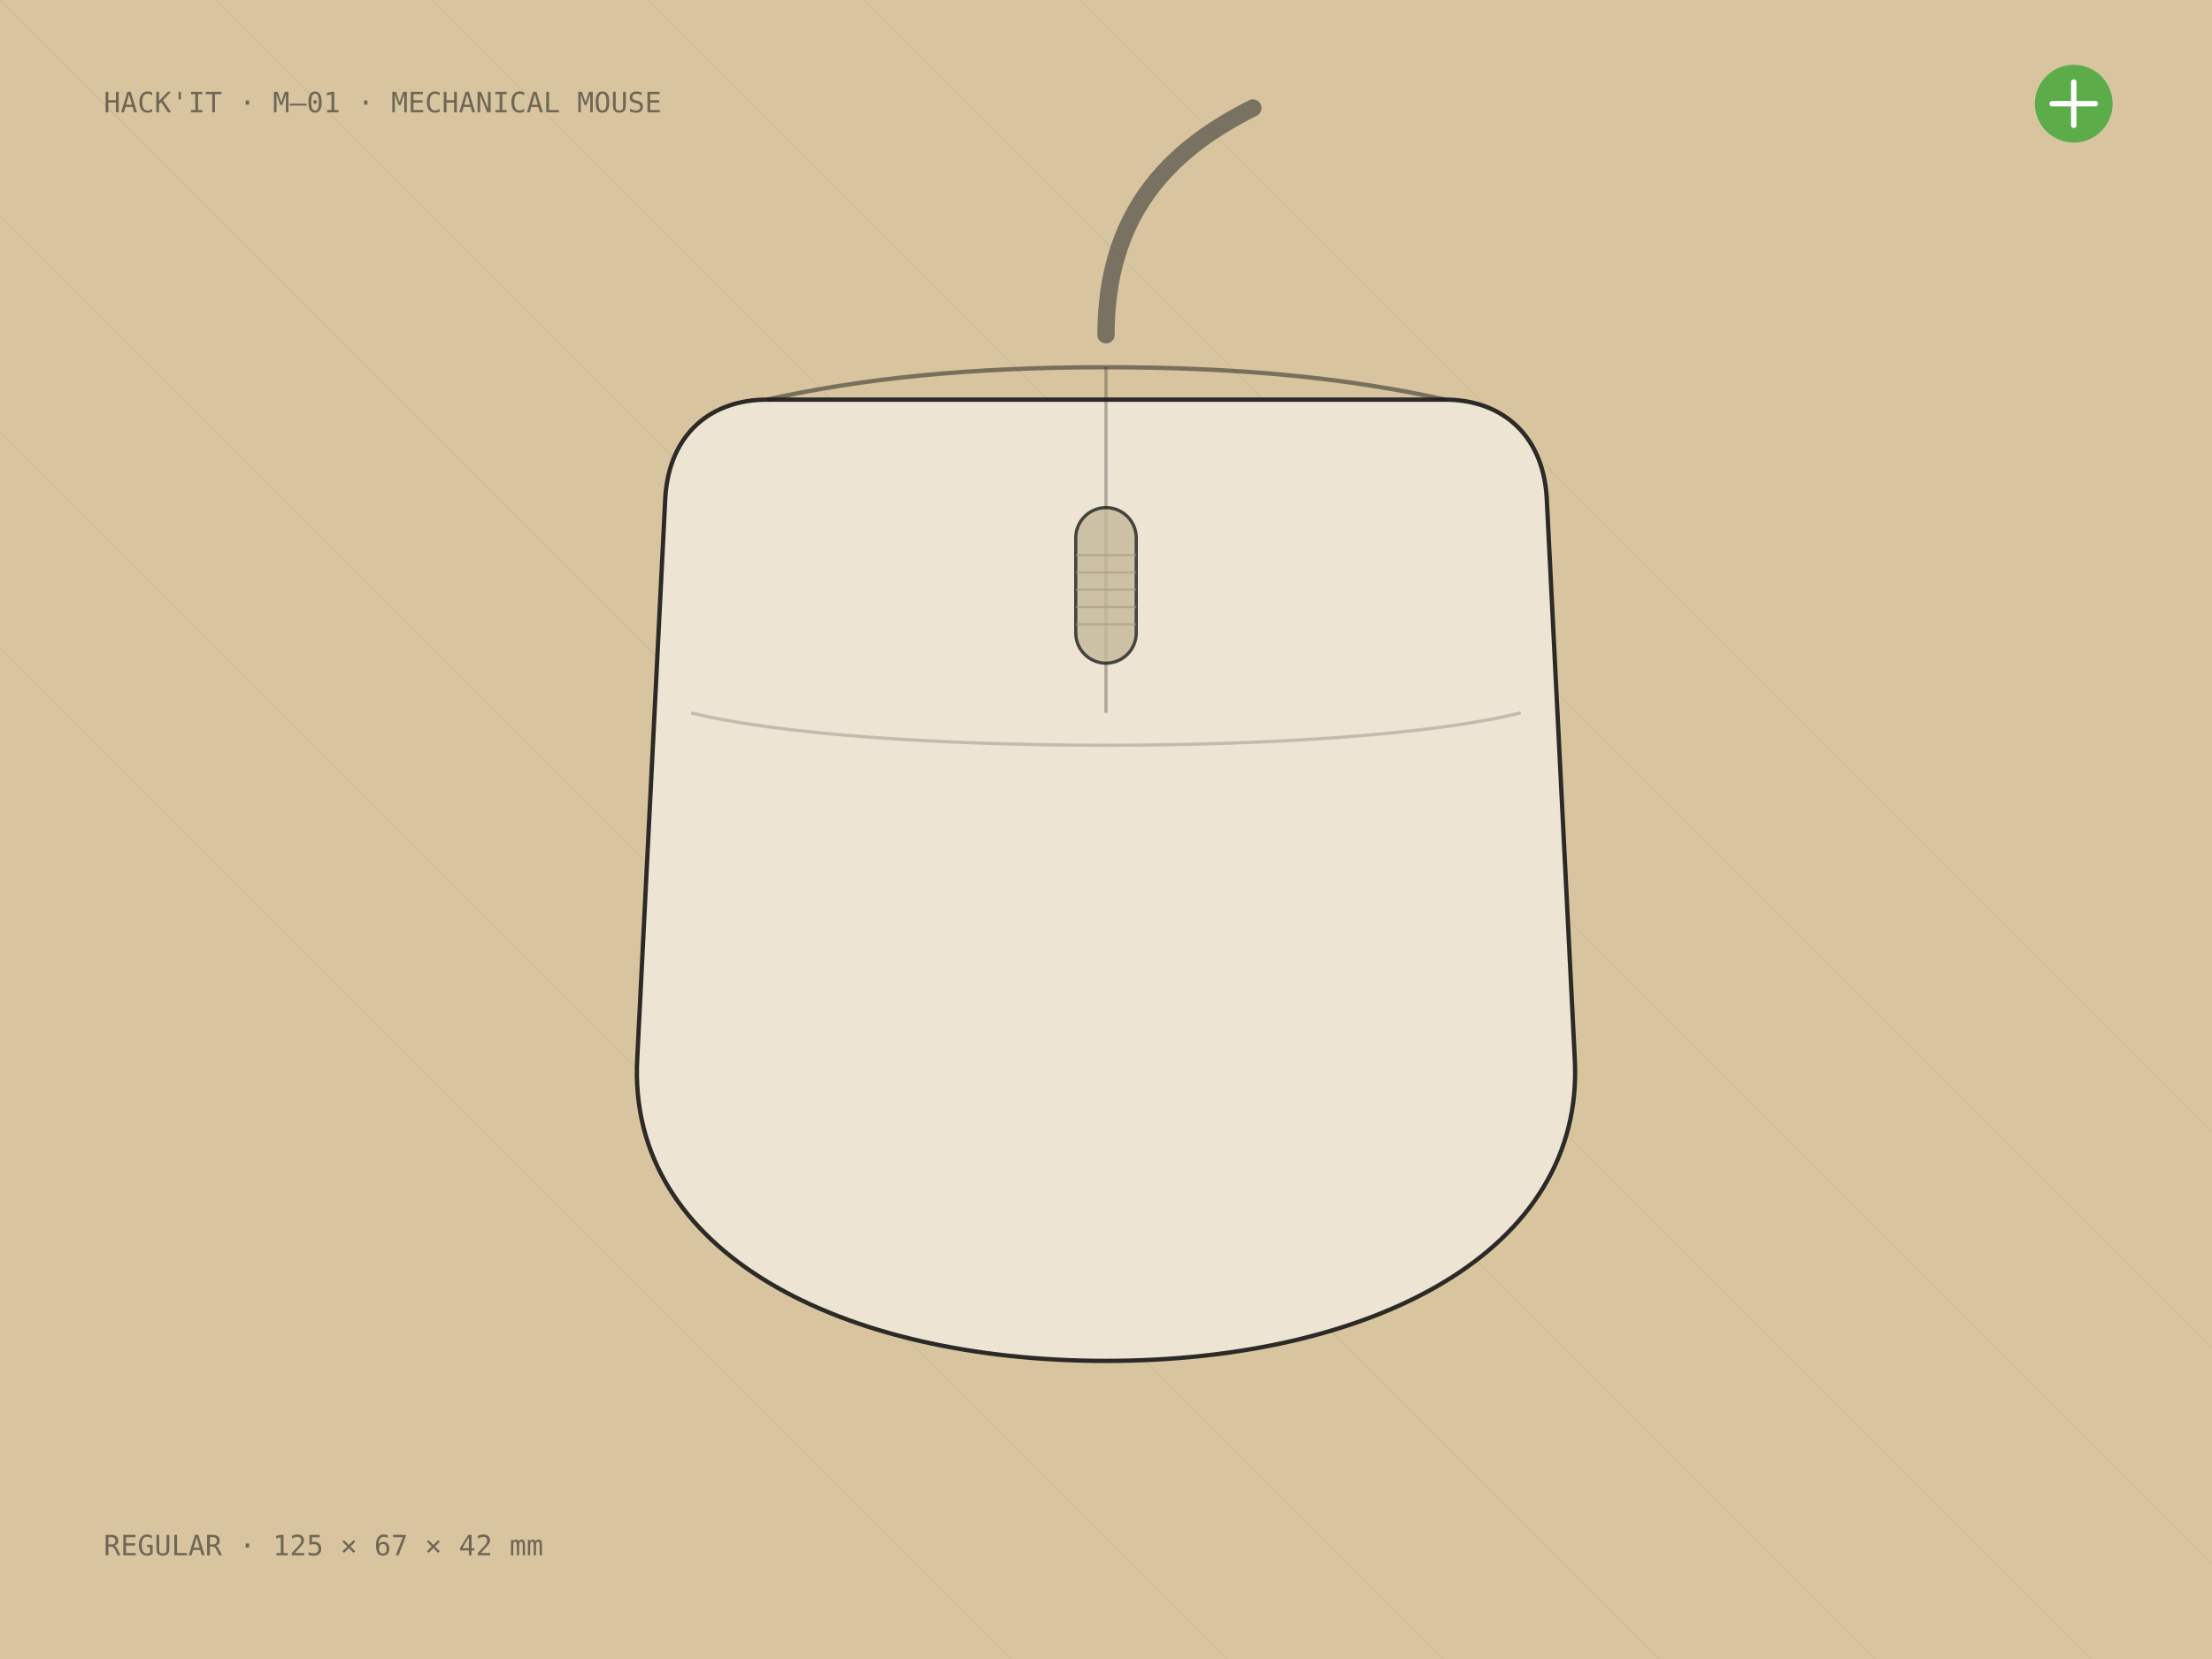
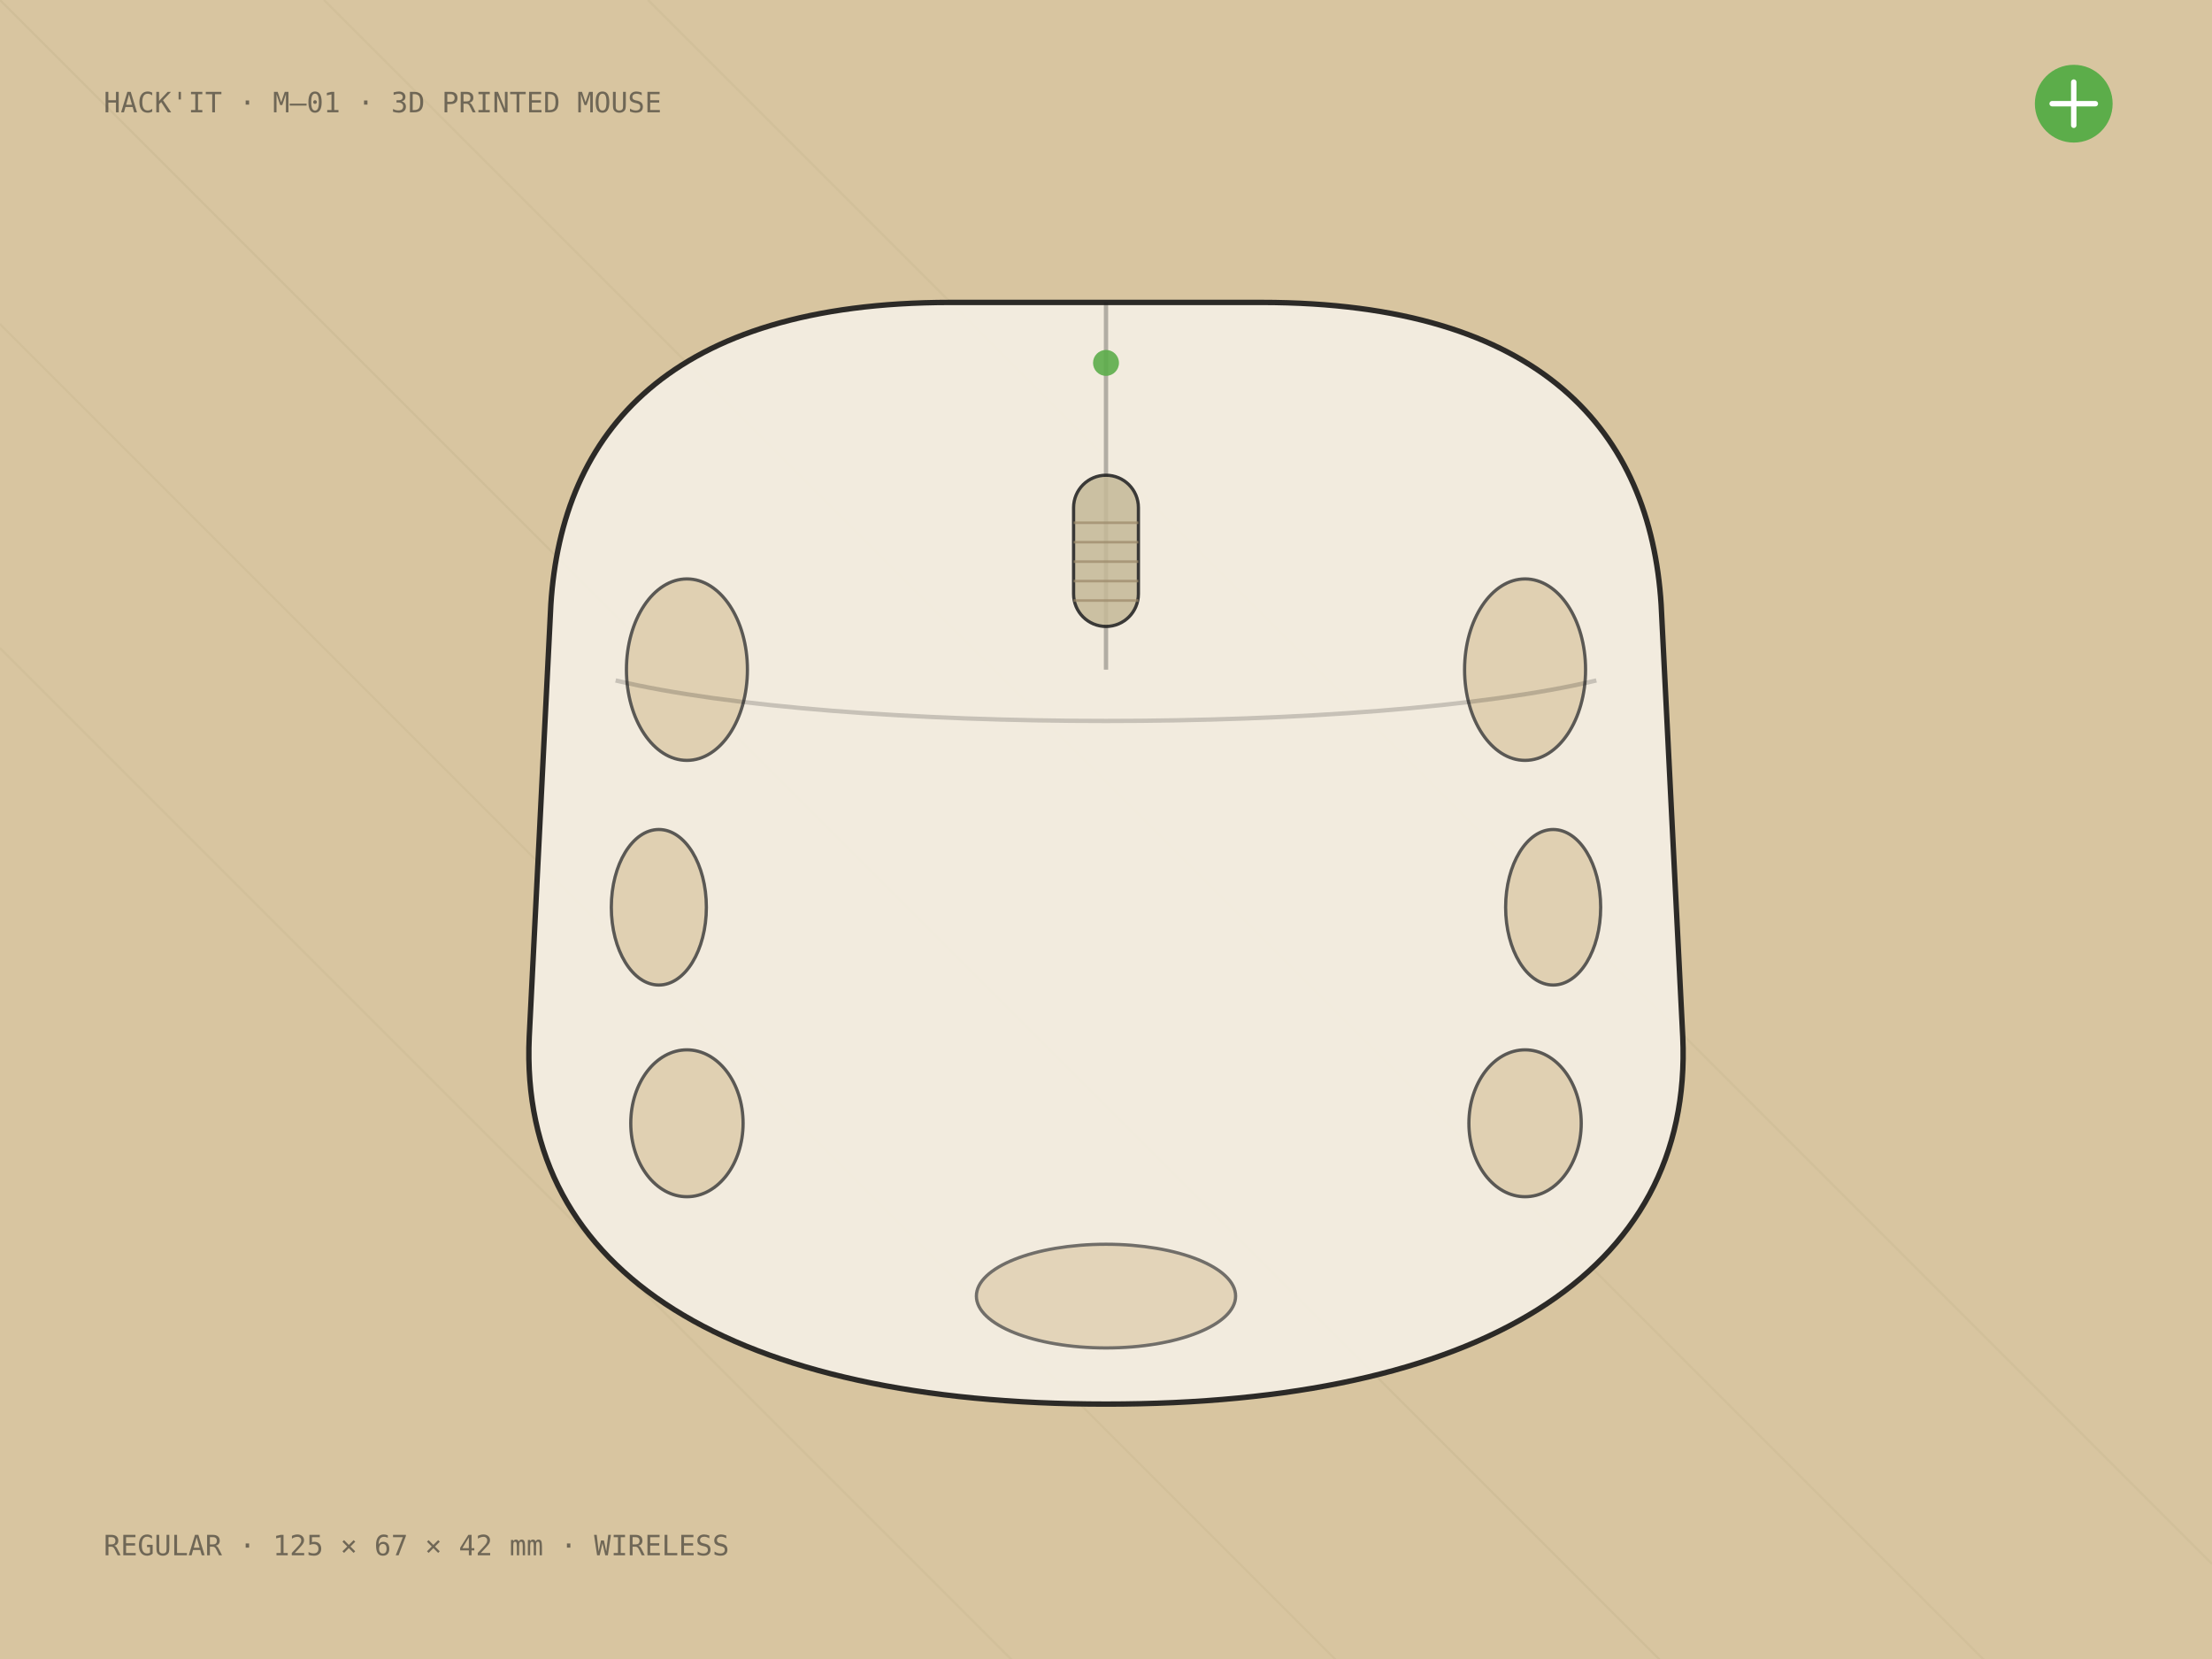
- <svg xmlns="http://www.w3.org/2000/svg" viewBox="0 0 1024 768" width="1024" height="768">
+ <svg xmlns="http://www.w3.org/2000/svg" viewBox="0 0 1024 768">
  <rect width="1024" height="768" fill="#D8C5A0" />
-   <line x1="0" y1="0" x2="1024" y2="1024" stroke="#B8A880" stroke-width="1" opacity="0.3" />
-   <line x1="100" y1="0" x2="1024" y2="924" stroke="#B8A880" stroke-width="1" opacity="0.2" />
-   <line x1="200" y1="0" x2="1024" y2="824" stroke="#B8A880" stroke-width="1" opacity="0.2" />
+   <line x1="0" y1="0" x2="1024" y2="1024" stroke="#B8A880" stroke-width="1" opacity="0.25" />
+   <line x1="150" y1="0" x2="1024" y2="874" stroke="#B8A880" stroke-width="1" opacity="0.2" />
  <line x1="300" y1="0" x2="1024" y2="724" stroke="#B8A880" stroke-width="1" opacity="0.2" />
-   <line x1="400" y1="0" x2="1024" y2="624" stroke="#B8A880" stroke-width="1" opacity="0.2" />
-   <line x1="500" y1="0" x2="1024" y2="524" stroke="#B8A880" stroke-width="1" opacity="0.2" />
-   <line x1="0" y1="100" x2="924" y2="1024" stroke="#B8A880" stroke-width="1" opacity="0.2" />
-   <line x1="0" y1="200" x2="824" y2="1024" stroke="#B8A880" stroke-width="1" opacity="0.2" />
+   <line x1="0" y1="150" x2="874" y2="1024" stroke="#B8A880" stroke-width="1" opacity="0.2" />
  <line x1="0" y1="300" x2="724" y2="1024" stroke="#B8A880" stroke-width="1" opacity="0.2" />
-   <path d="M 512 155 C 512 100 540 70 580 50" fill="none" stroke="#3A3A3A" stroke-width="8" stroke-linecap="round" opacity="0.6" />
-   <path d="M 355 185 C 330 185 310 200 308 230 L 295 490 C 290 580 390 630 512 630 C 634 630 734 580 729 490 L 716 230 C 714 200 694 185 669 185 Z" fill="#F0E8D8" stroke="#1A1A1A" stroke-width="2" opacity="0.9" />
-   <path d="M 355 185 C 400 175 450 170 512 170 C 574 170 624 175 669 185" fill="none" stroke="#1A1A1A" stroke-width="2" opacity="0.5" />
-   <line x1="512" y1="170" x2="512" y2="330" stroke="#1A1A1A" stroke-width="1.5" opacity="0.3" />
-   <path d="M 320 330 C 400 350 624 350 704 330" fill="none" stroke="#1A1A1A" stroke-width="1.5" opacity="0.2" />
-   <rect x="498" y="235" width="28" height="72" rx="14" fill="#C4B898" stroke="#1A1A1A" stroke-width="1.5" opacity="0.8" />
-   <line x1="498" y1="257" x2="526" y2="257" stroke="#A89878" stroke-width="1" opacity="0.6" />
-   <line x1="498" y1="265" x2="526" y2="265" stroke="#A89878" stroke-width="1" opacity="0.6" />
-   <line x1="498" y1="273" x2="526" y2="273" stroke="#A89878" stroke-width="1" opacity="0.6" />
-   <line x1="498" y1="281" x2="526" y2="281" stroke="#A89878" stroke-width="1" opacity="0.6" />
-   <line x1="498" y1="289" x2="526" y2="289" stroke="#A89878" stroke-width="1" opacity="0.6" />
+   <path d="M 440 140 C 310 140 260 200 255 280 L 245 480 C 240 590 340 650 512 650 C 684 650 784 590 779 480 L 769 280 C 764 200 714 140 584 140 Z" fill="#F5EFE4" stroke="#1A1A1A" stroke-width="2.5" opacity="0.9" />
+   <ellipse cx="318" cy="310" rx="28" ry="42" fill="#D8C5A0" stroke="#1A1A1A" stroke-width="1.5" opacity="0.7" />
+   <ellipse cx="305" cy="420" rx="22" ry="36" fill="#D8C5A0" stroke="#1A1A1A" stroke-width="1.5" opacity="0.7" />
+   <ellipse cx="318" cy="520" rx="26" ry="34" fill="#D8C5A0" stroke="#1A1A1A" stroke-width="1.5" opacity="0.7" />
+   <ellipse cx="706" cy="310" rx="28" ry="42" fill="#D8C5A0" stroke="#1A1A1A" stroke-width="1.5" opacity="0.7" />
+   <ellipse cx="719" cy="420" rx="22" ry="36" fill="#D8C5A0" stroke="#1A1A1A" stroke-width="1.5" opacity="0.7" />
+   <ellipse cx="706" cy="520" rx="26" ry="34" fill="#D8C5A0" stroke="#1A1A1A" stroke-width="1.5" opacity="0.7" />
+   <ellipse cx="512" cy="600" rx="60" ry="24" fill="#D8C5A0" stroke="#1A1A1A" stroke-width="1.5" opacity="0.6" />
+   <line x1="512" y1="140" x2="512" y2="310" stroke="#1A1A1A" stroke-width="2" opacity="0.3" />
+   <path d="M 285 315 C 390 340 634 340 739 315" fill="none" stroke="#1A1A1A" stroke-width="2" opacity="0.2" />
+   <rect x="497" y="220" width="30" height="70" rx="15" fill="#C4B898" stroke="#1A1A1A" stroke-width="1.5" opacity="0.85" />
+   <line x1="497" y1="242" x2="527" y2="242" stroke="#9A8868" stroke-width="1.2" opacity="0.7" />
+   <line x1="497" y1="251" x2="527" y2="251" stroke="#9A8868" stroke-width="1.2" opacity="0.7" />
+   <line x1="497" y1="260" x2="527" y2="260" stroke="#9A8868" stroke-width="1.2" opacity="0.7" />
+   <line x1="497" y1="269" x2="527" y2="269" stroke="#9A8868" stroke-width="1.2" opacity="0.7" />
+   <line x1="497" y1="278" x2="527" y2="278" stroke="#9A8868" stroke-width="1.2" opacity="0.7" />
+   <circle cx="512" cy="168" r="6" fill="#5CAD4A" opacity="0.9" />
  <circle cx="960" cy="48" r="18" fill="#5CAD4A" />
  <line x1="960" y1="38" x2="960" y2="58" stroke="white" stroke-width="2.5" stroke-linecap="round" />
  <line x1="950" y1="48" x2="970" y2="48" stroke="white" stroke-width="2.5" stroke-linecap="round" />
-   <text x="48" y="52" font-family="monospace" font-size="13" fill="#1A1A1A" opacity="0.55" font-weight="500">HACK'IT · M—01 · MECHANICAL MOUSE</text>
-   <text x="48" y="720" font-family="monospace" font-size="13" fill="#1A1A1A" opacity="0.55">REGULAR · 125 × 67 × 42 mm</text>
+   <text x="48" y="52" font-family="monospace" font-size="13" fill="#1A1A1A" opacity="0.55" font-weight="500">HACK'IT · M—01 · 3D PRINTED MOUSE</text>
+   <text x="48" y="720" font-family="monospace" font-size="13" fill="#1A1A1A" opacity="0.55">REGULAR · 125 × 67 × 42 mm · WIRELESS</text>
</svg>
